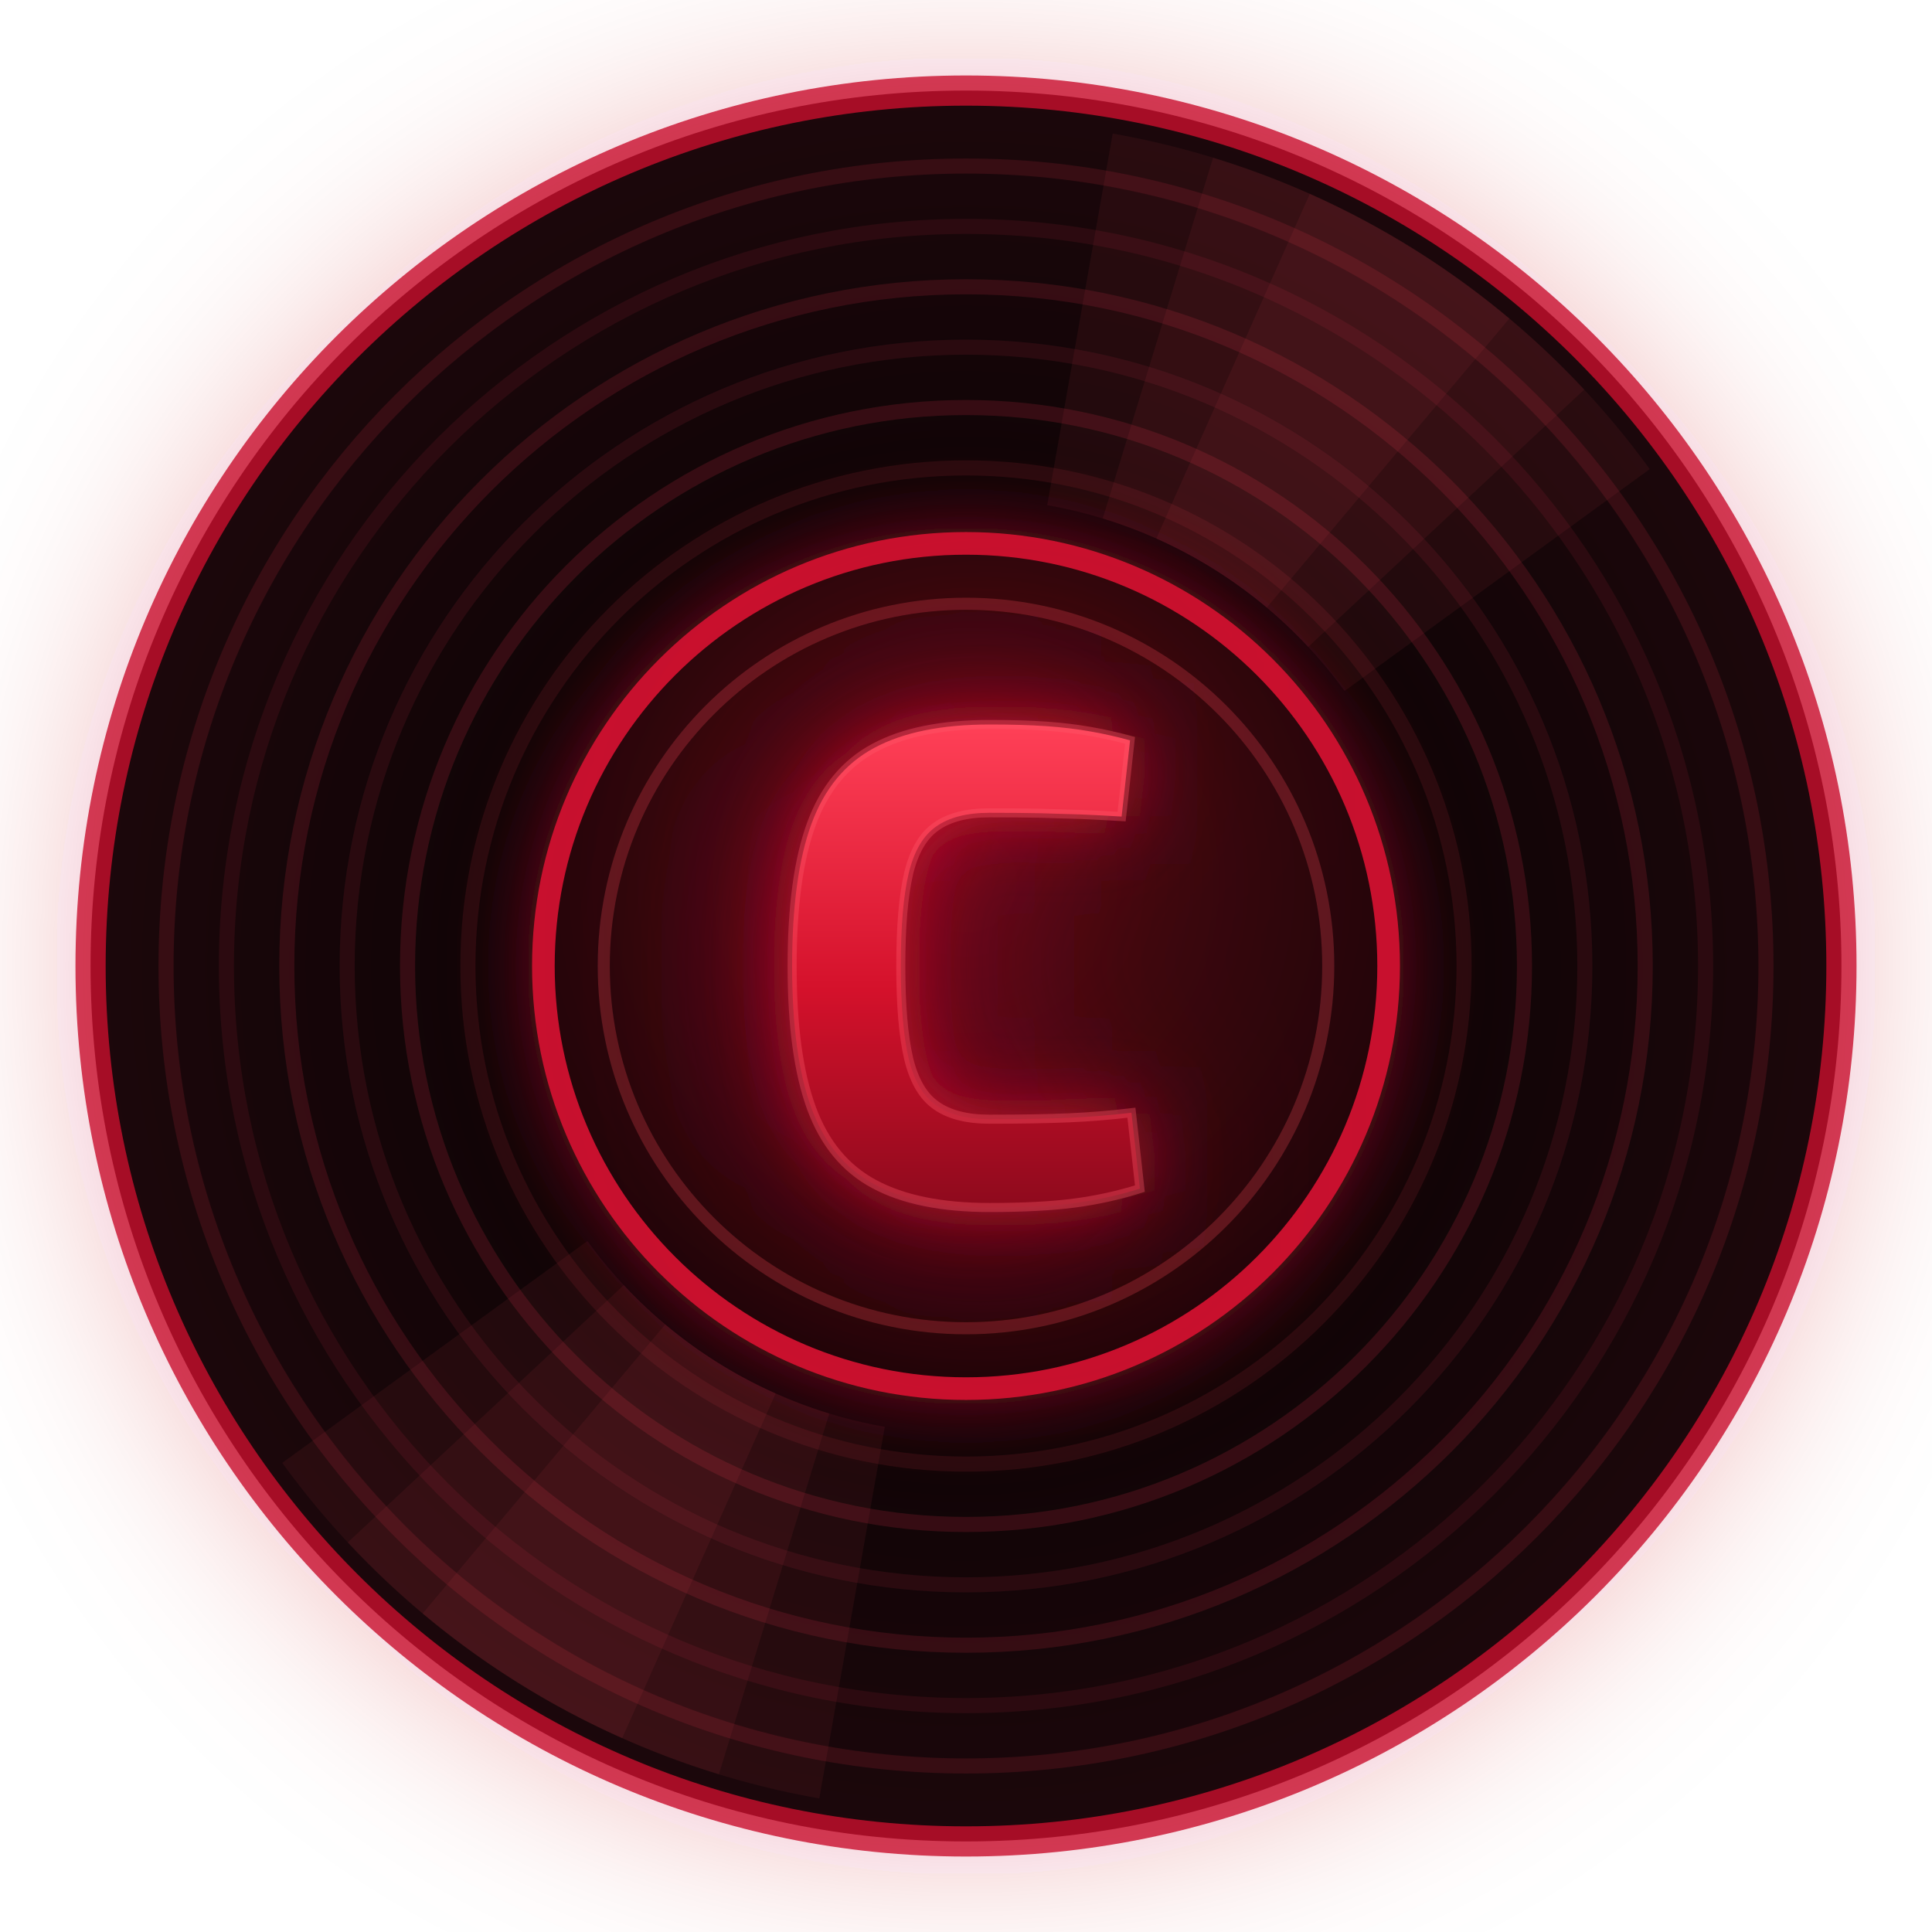
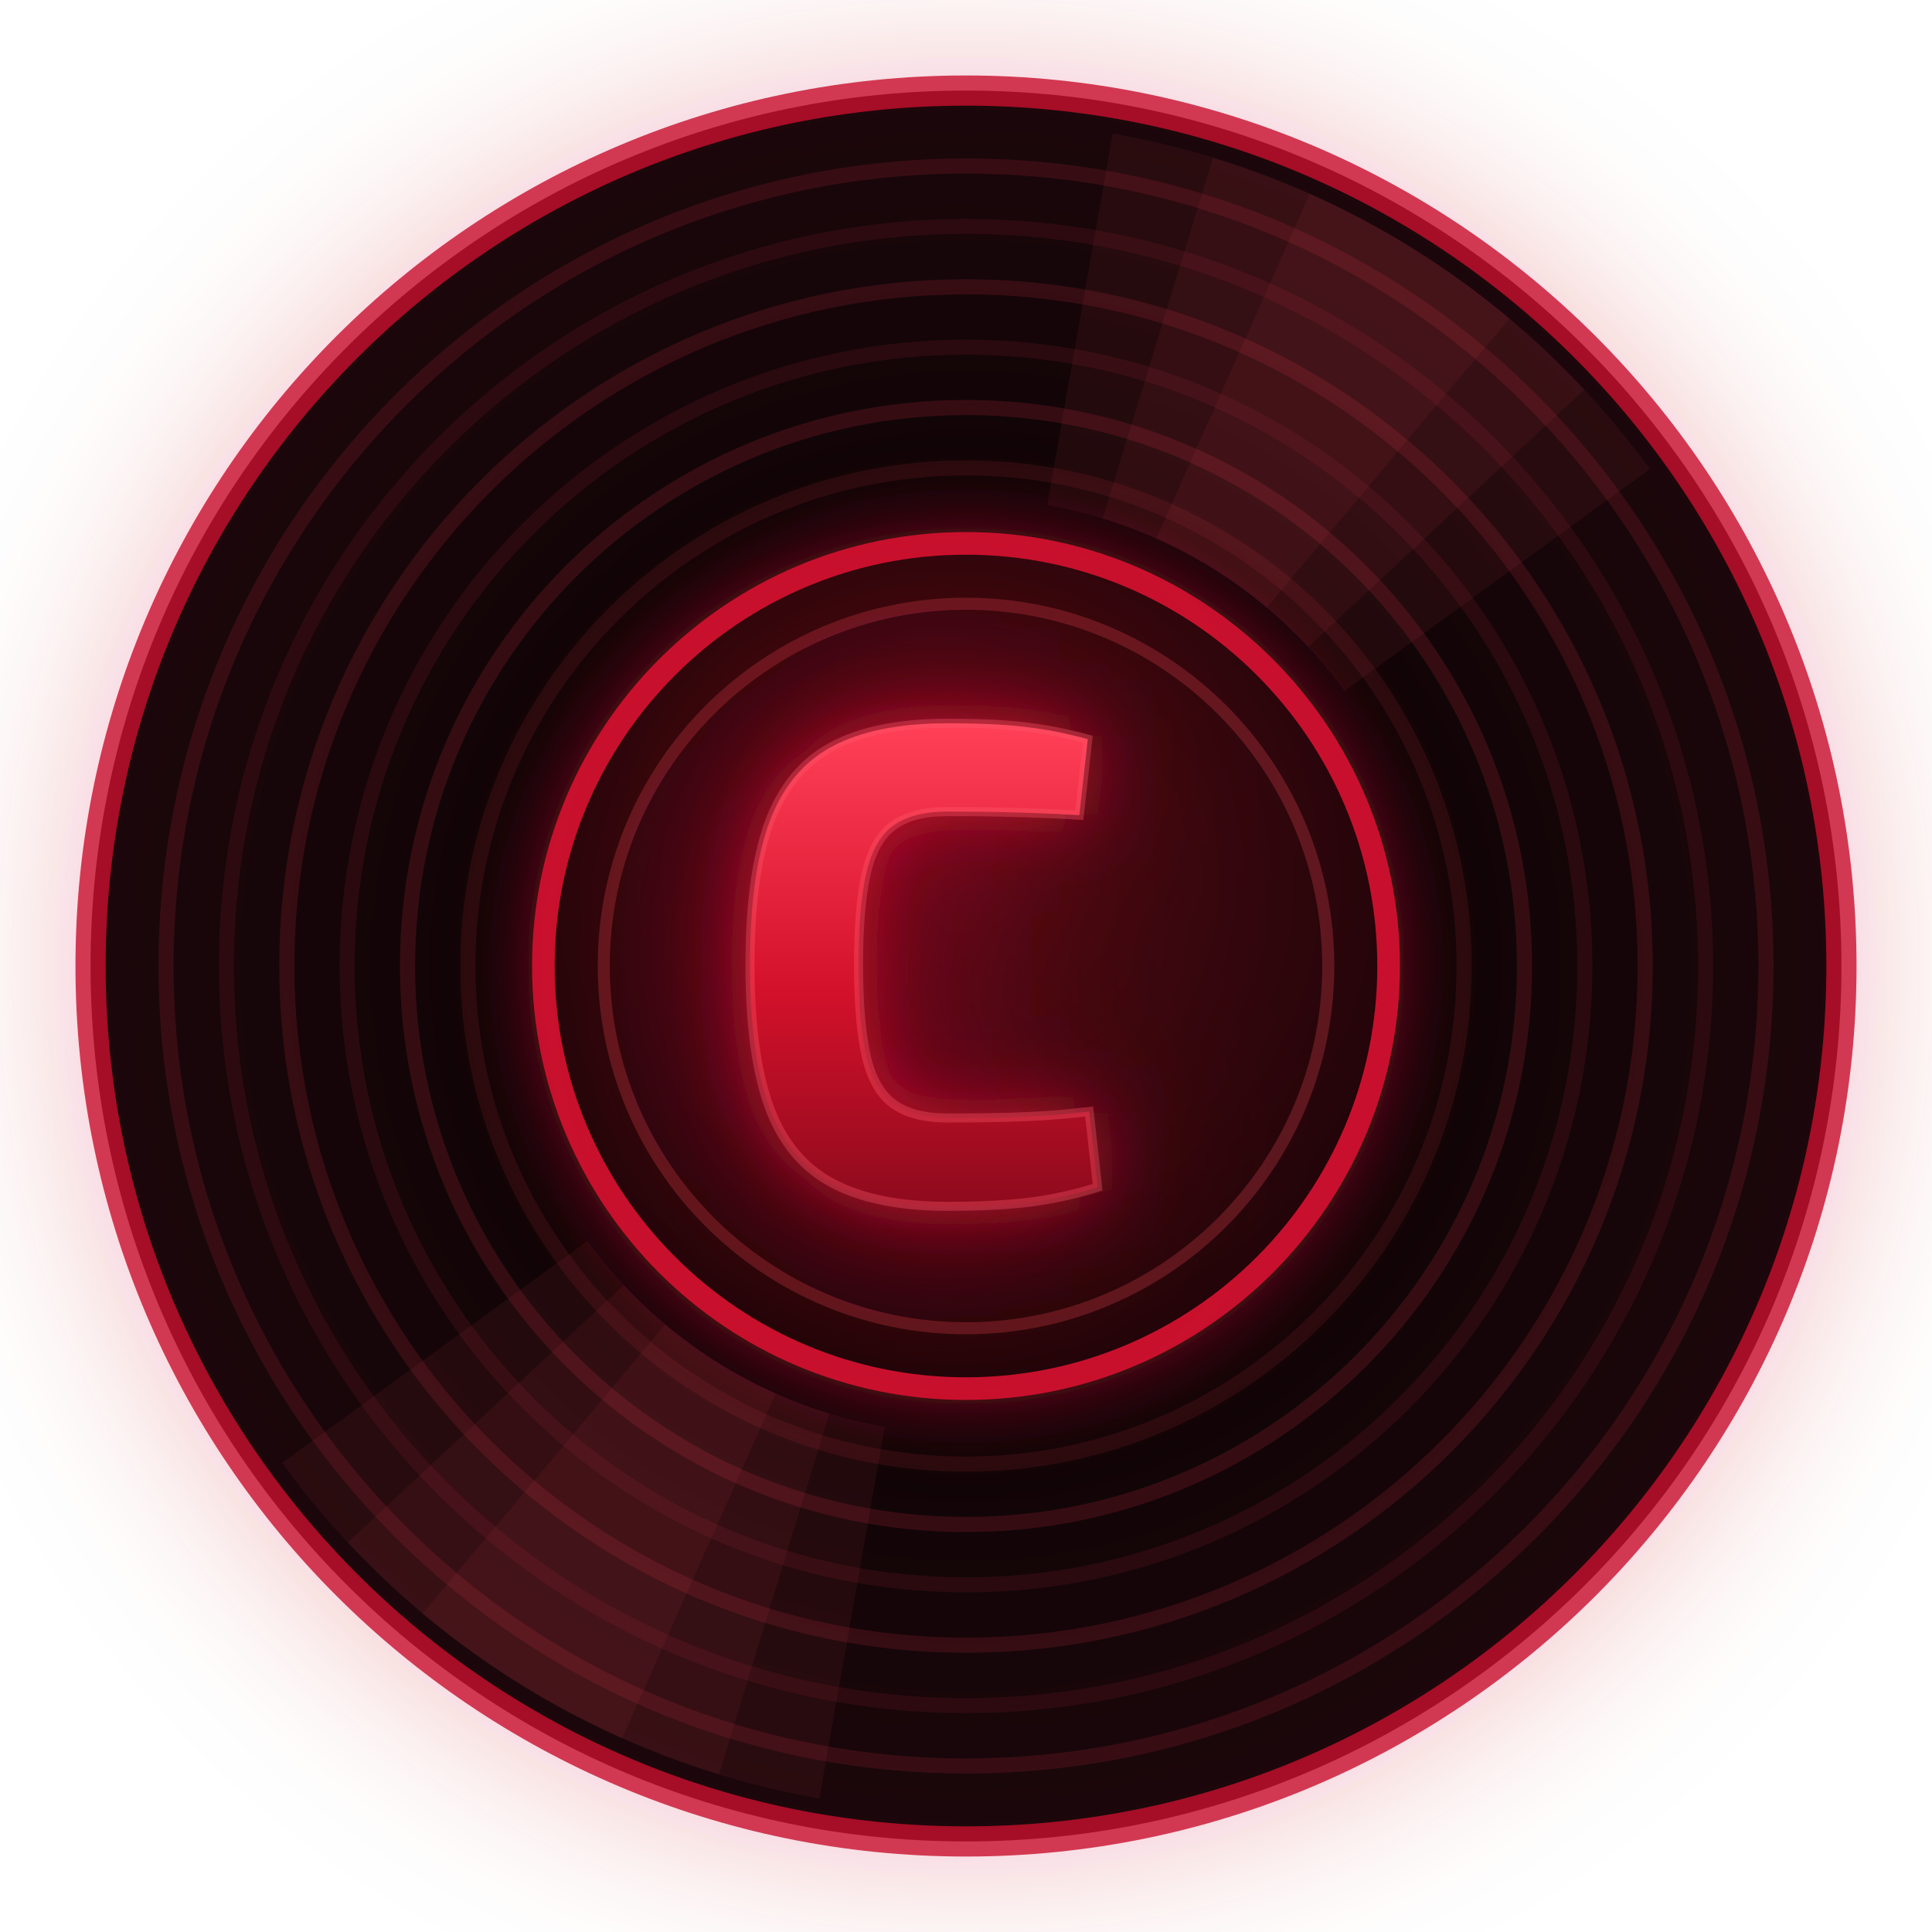
<svg xmlns="http://www.w3.org/2000/svg" width="128" height="128" viewBox="0 0 128 128">
  <defs>
    <linearGradient id="panel" x1="0" y1="0" x2="0" y2="1">
      <stop offset="0" stop-color="#1f080c" />
      <stop offset="1" stop-color="#070203" />
    </linearGradient>
    <radialGradient id="heart" cx="0.5" cy="0.42" r="0.5">
      <stop offset="0" stop-color="#c8102e" stop-opacity="0.32" />
      <stop offset="1" stop-color="#c8102e" stop-opacity="0" />
    </radialGradient>
    <linearGradient id="sheen" x1="0" y1="0" x2="0" y2="1">
      <stop offset="0" stop-color="#ff4d5e" stop-opacity="0.16" />
      <stop offset="0.5" stop-color="#ff4d5e" stop-opacity="0" />
    </linearGradient>
    <linearGradient id="blood" x1="0" y1="0" x2="0" y2="1">
      <stop offset="0" stop-color="#ff4057" />
      <stop offset="0.55" stop-color="#d4112b" />
      <stop offset="1" stop-color="#8e0a1d" />
    </linearGradient>
    <filter id="glow" x="-50%" y="-50%" width="200%" height="200%">
      <feGaussianBlur stdDeviation="2.5" />
    </filter>
    <filter id="bloom" x="-80%" y="-80%" width="260%" height="260%">
      <feGaussianBlur stdDeviation="7" />
    </filter>
    <radialGradient id="vinyl" cx="0.5" cy="0.5" r="0.5">
      <stop offset="0.4" stop-color="#0c0304" />
      <stop offset="1" stop-color="#1c070b" />
    </radialGradient>
    <radialGradient id="label" cx="0.5" cy="0.4" r="0.6">
      <stop offset="0" stop-color="#4a0912" />
      <stop offset="1" stop-color="#1e0408" />
    </radialGradient>
  </defs>
  <circle cx="64" cy="64" r="57" fill="#c8102e" fill-opacity="0.35" filter="url(#bloom)" />
  <circle cx="64" cy="64" r="58" fill="url(#vinyl)" stroke="#c8102e" stroke-opacity="0.8" stroke-width="2" />
  <circle cx="64" cy="64" r="53" fill="none" stroke="#3a0e15" stroke-opacity="0.9" stroke-width="1" />
  <circle cx="64" cy="64" r="49" fill="none" stroke="#3a0e15" stroke-opacity="0.6" stroke-width="1" />
  <circle cx="64" cy="64" r="45" fill="none" stroke="#3a0e15" stroke-opacity="0.9" stroke-width="1" />
  <circle cx="64" cy="64" r="41" fill="none" stroke="#3a0e15" stroke-opacity="0.6" stroke-width="1" />
  <circle cx="64" cy="64" r="37" fill="none" stroke="#3a0e15" stroke-opacity="0.9" stroke-width="1" />
  <circle cx="64" cy="64" r="33" fill="none" stroke="#3a0e15" stroke-opacity="0.6" stroke-width="1" />
  <path d="M69.38 33.47L73.72 8.85A56 56 0 0 1 109.30 31.08L89.08 45.78A31 31 0 0 0 69.38 33.47Z" fill="#ff4d5e" fill-opacity="0.07" />
  <path d="M73.06 34.35L80.37 10.45A56 56 0 0 1 104.96 25.81L86.67 42.86A31 31 0 0 0 73.06 34.35Z" fill="#ff4d5e" fill-opacity="0.07" />
  <path d="M76.61 35.68L86.78 12.84A56 56 0 0 1 100.00 21.10L83.93 40.25A31 31 0 0 0 76.61 35.68Z" fill="#ff4d5e" fill-opacity="0.07" />
  <path d="M58.62 94.53L54.28 119.15A56 56 0 0 1 18.70 96.92L38.92 82.22A31 31 0 0 0 58.62 94.53Z" fill="#ff4d5e" fill-opacity="0.07" />
  <path d="M54.94 93.65L47.63 117.55A56 56 0 0 1 23.04 102.19L41.33 85.14A31 31 0 0 0 54.94 93.65Z" fill="#ff4d5e" fill-opacity="0.07" />
  <path d="M51.39 92.32L41.22 115.16A56 56 0 0 1 28.00 106.90L44.07 87.75A31 31 0 0 0 51.39 92.32Z" fill="#ff4d5e" fill-opacity="0.07" />
  <circle cx="64" cy="64" r="29" fill="#c8102e" fill-opacity="0.5" filter="url(#glow)" />
  <circle cx="64" cy="64" r="28" fill="url(#label)" stroke="#c8102e" stroke-width="1.5" />
  <circle cx="64" cy="64" r="24" fill="none" stroke="#ff4d5e" stroke-opacity="0.25" stroke-width="0.8" />
-   <path d="M65.57 48Q67.76 48 69.32 48.11Q70.88 48.22 72.18 48.45Q73.48 48.67 74.87 49.05L74.31 54.1Q72.85 54.01 71.61 53.96Q70.36 53.92 68.95 53.88Q67.54 53.85 65.57 53.85Q63.3 53.85 62.02 54.76Q60.73 55.66 60.2 57.87Q59.68 60.08 59.68 64Q59.68 67.92 60.2 70.13Q60.73 72.34 62.02 73.24Q63.3 74.15 65.57 74.15Q68.68 74.15 70.79 74.06Q72.9 73.97 74.96 73.72L75.52 78.75Q73.39 79.42 71.15 79.71Q68.91 80 65.57 80Q60.8 80 57.92 78.45Q55.04 76.91 53.76 73.41Q52.48 69.92 52.48 64Q52.48 58.08 53.76 54.59Q55.04 51.09 57.92 49.55Q60.8 48 65.57 48Z" fill="#c8102e" fill-opacity="0.8" filter="url(#bloom)" />
-   <path d="M65.57 48Q67.76 48 69.32 48.11Q70.88 48.22 72.18 48.45Q73.48 48.67 74.87 49.05L74.31 54.1Q72.85 54.01 71.61 53.96Q70.36 53.92 68.95 53.88Q67.54 53.85 65.57 53.85Q63.3 53.85 62.02 54.76Q60.73 55.66 60.2 57.87Q59.68 60.08 59.68 64Q59.68 67.92 60.2 70.13Q60.73 72.34 62.02 73.24Q63.3 74.15 65.57 74.15Q68.68 74.15 70.79 74.06Q72.9 73.97 74.96 73.72L75.52 78.75Q73.39 79.42 71.15 79.71Q68.91 80 65.57 80Q60.8 80 57.92 78.45Q55.04 76.91 53.76 73.41Q52.48 69.92 52.48 64Q52.48 58.08 53.76 54.59Q55.04 51.09 57.92 49.55Q60.8 48 65.57 48Z" fill="#e3132f" fill-opacity="0.8" filter="url(#glow)" />
-   <path d="M65.57 48Q67.76 48 69.32 48.11Q70.88 48.22 72.18 48.45Q73.48 48.67 74.87 49.05L74.31 54.1Q72.85 54.01 71.61 53.96Q70.36 53.92 68.95 53.88Q67.54 53.85 65.57 53.85Q63.3 53.85 62.02 54.76Q60.73 55.66 60.2 57.87Q59.68 60.08 59.68 64Q59.68 67.92 60.2 70.13Q60.73 72.34 62.02 73.24Q63.3 74.15 65.57 74.15Q68.68 74.15 70.79 74.06Q72.9 73.97 74.96 73.72L75.52 78.75Q73.39 79.42 71.15 79.71Q68.91 80 65.57 80Q60.8 80 57.92 78.45Q55.04 76.91 53.76 73.41Q52.48 69.92 52.48 64Q52.48 58.08 53.76 54.59Q55.04 51.09 57.92 49.55Q60.8 48 65.57 48Z" fill="url(#blood)" stroke="#ff5a6c" stroke-opacity="0.35" stroke-width="0.6" />
+   <path d="M62.77 47.92Q64.97 47.92 66.53 48.03Q68.08 48.14 69.39 48.37Q70.68 48.59 72.07 48.97L71.51 54.01Q70.06 53.92 68.81 53.88Q67.57 53.83 66.16 53.8Q64.75 53.77 62.77 53.77Q60.51 53.77 59.22 54.67Q57.93 55.58 57.41 57.79Q56.88 60 56.88 63.92Q56.88 67.84 57.41 70.05Q57.93 72.25 59.22 73.16Q60.51 74.07 62.77 74.07Q65.89 74.07 67.99 73.98Q70.1 73.89 72.16 73.64L72.72 78.66Q70.59 79.33 68.35 79.63Q66.11 79.92 62.77 79.92Q58 79.92 55.12 78.37Q52.24 76.83 50.96 73.33Q49.69 69.83 49.69 63.92Q49.69 58 50.96 54.51Q52.24 51.01 55.12 49.46Q58 47.92 62.77 47.92Z" fill="#c8102e" fill-opacity="0.8" filter="url(#bloom)" />
+   <path d="M62.77 47.92Q64.97 47.92 66.53 48.03Q68.08 48.14 69.39 48.37Q70.68 48.59 72.07 48.97L71.51 54.01Q70.06 53.92 68.81 53.88Q67.57 53.83 66.16 53.8Q64.75 53.77 62.77 53.77Q60.51 53.77 59.22 54.67Q57.93 55.58 57.41 57.79Q56.88 60 56.88 63.92Q56.88 67.84 57.41 70.05Q57.93 72.25 59.22 73.16Q60.51 74.07 62.77 74.07Q65.89 74.07 67.99 73.98Q70.1 73.89 72.16 73.64L72.72 78.66Q70.59 79.33 68.35 79.63Q66.11 79.92 62.77 79.92Q58 79.92 55.12 78.37Q52.24 76.83 50.96 73.33Q49.69 69.83 49.69 63.92Q49.69 58 50.96 54.51Q52.24 51.01 55.12 49.46Q58 47.92 62.77 47.92Z" fill="#e3132f" fill-opacity="0.8" filter="url(#glow)" />
+   <path d="M62.77 47.92Q64.97 47.92 66.53 48.03Q68.08 48.14 69.39 48.37Q70.68 48.59 72.07 48.97L71.51 54.01Q70.06 53.92 68.81 53.88Q67.57 53.83 66.16 53.8Q64.75 53.77 62.77 53.77Q60.51 53.77 59.22 54.67Q57.93 55.58 57.41 57.79Q56.88 60 56.88 63.92Q56.88 67.84 57.41 70.05Q57.93 72.25 59.22 73.16Q60.51 74.07 62.77 74.07Q65.89 74.07 67.99 73.98Q70.1 73.89 72.16 73.64L72.72 78.66Q70.59 79.33 68.35 79.63Q66.11 79.92 62.77 79.92Q58 79.92 55.12 78.37Q52.24 76.83 50.96 73.33Q49.69 69.83 49.69 63.92Q49.69 58 50.96 54.51Q52.24 51.01 55.12 49.46Q58 47.92 62.77 47.92Z" fill="url(#blood)" stroke="#ff5a6c" stroke-opacity="0.35" stroke-width="0.6" />
</svg>
